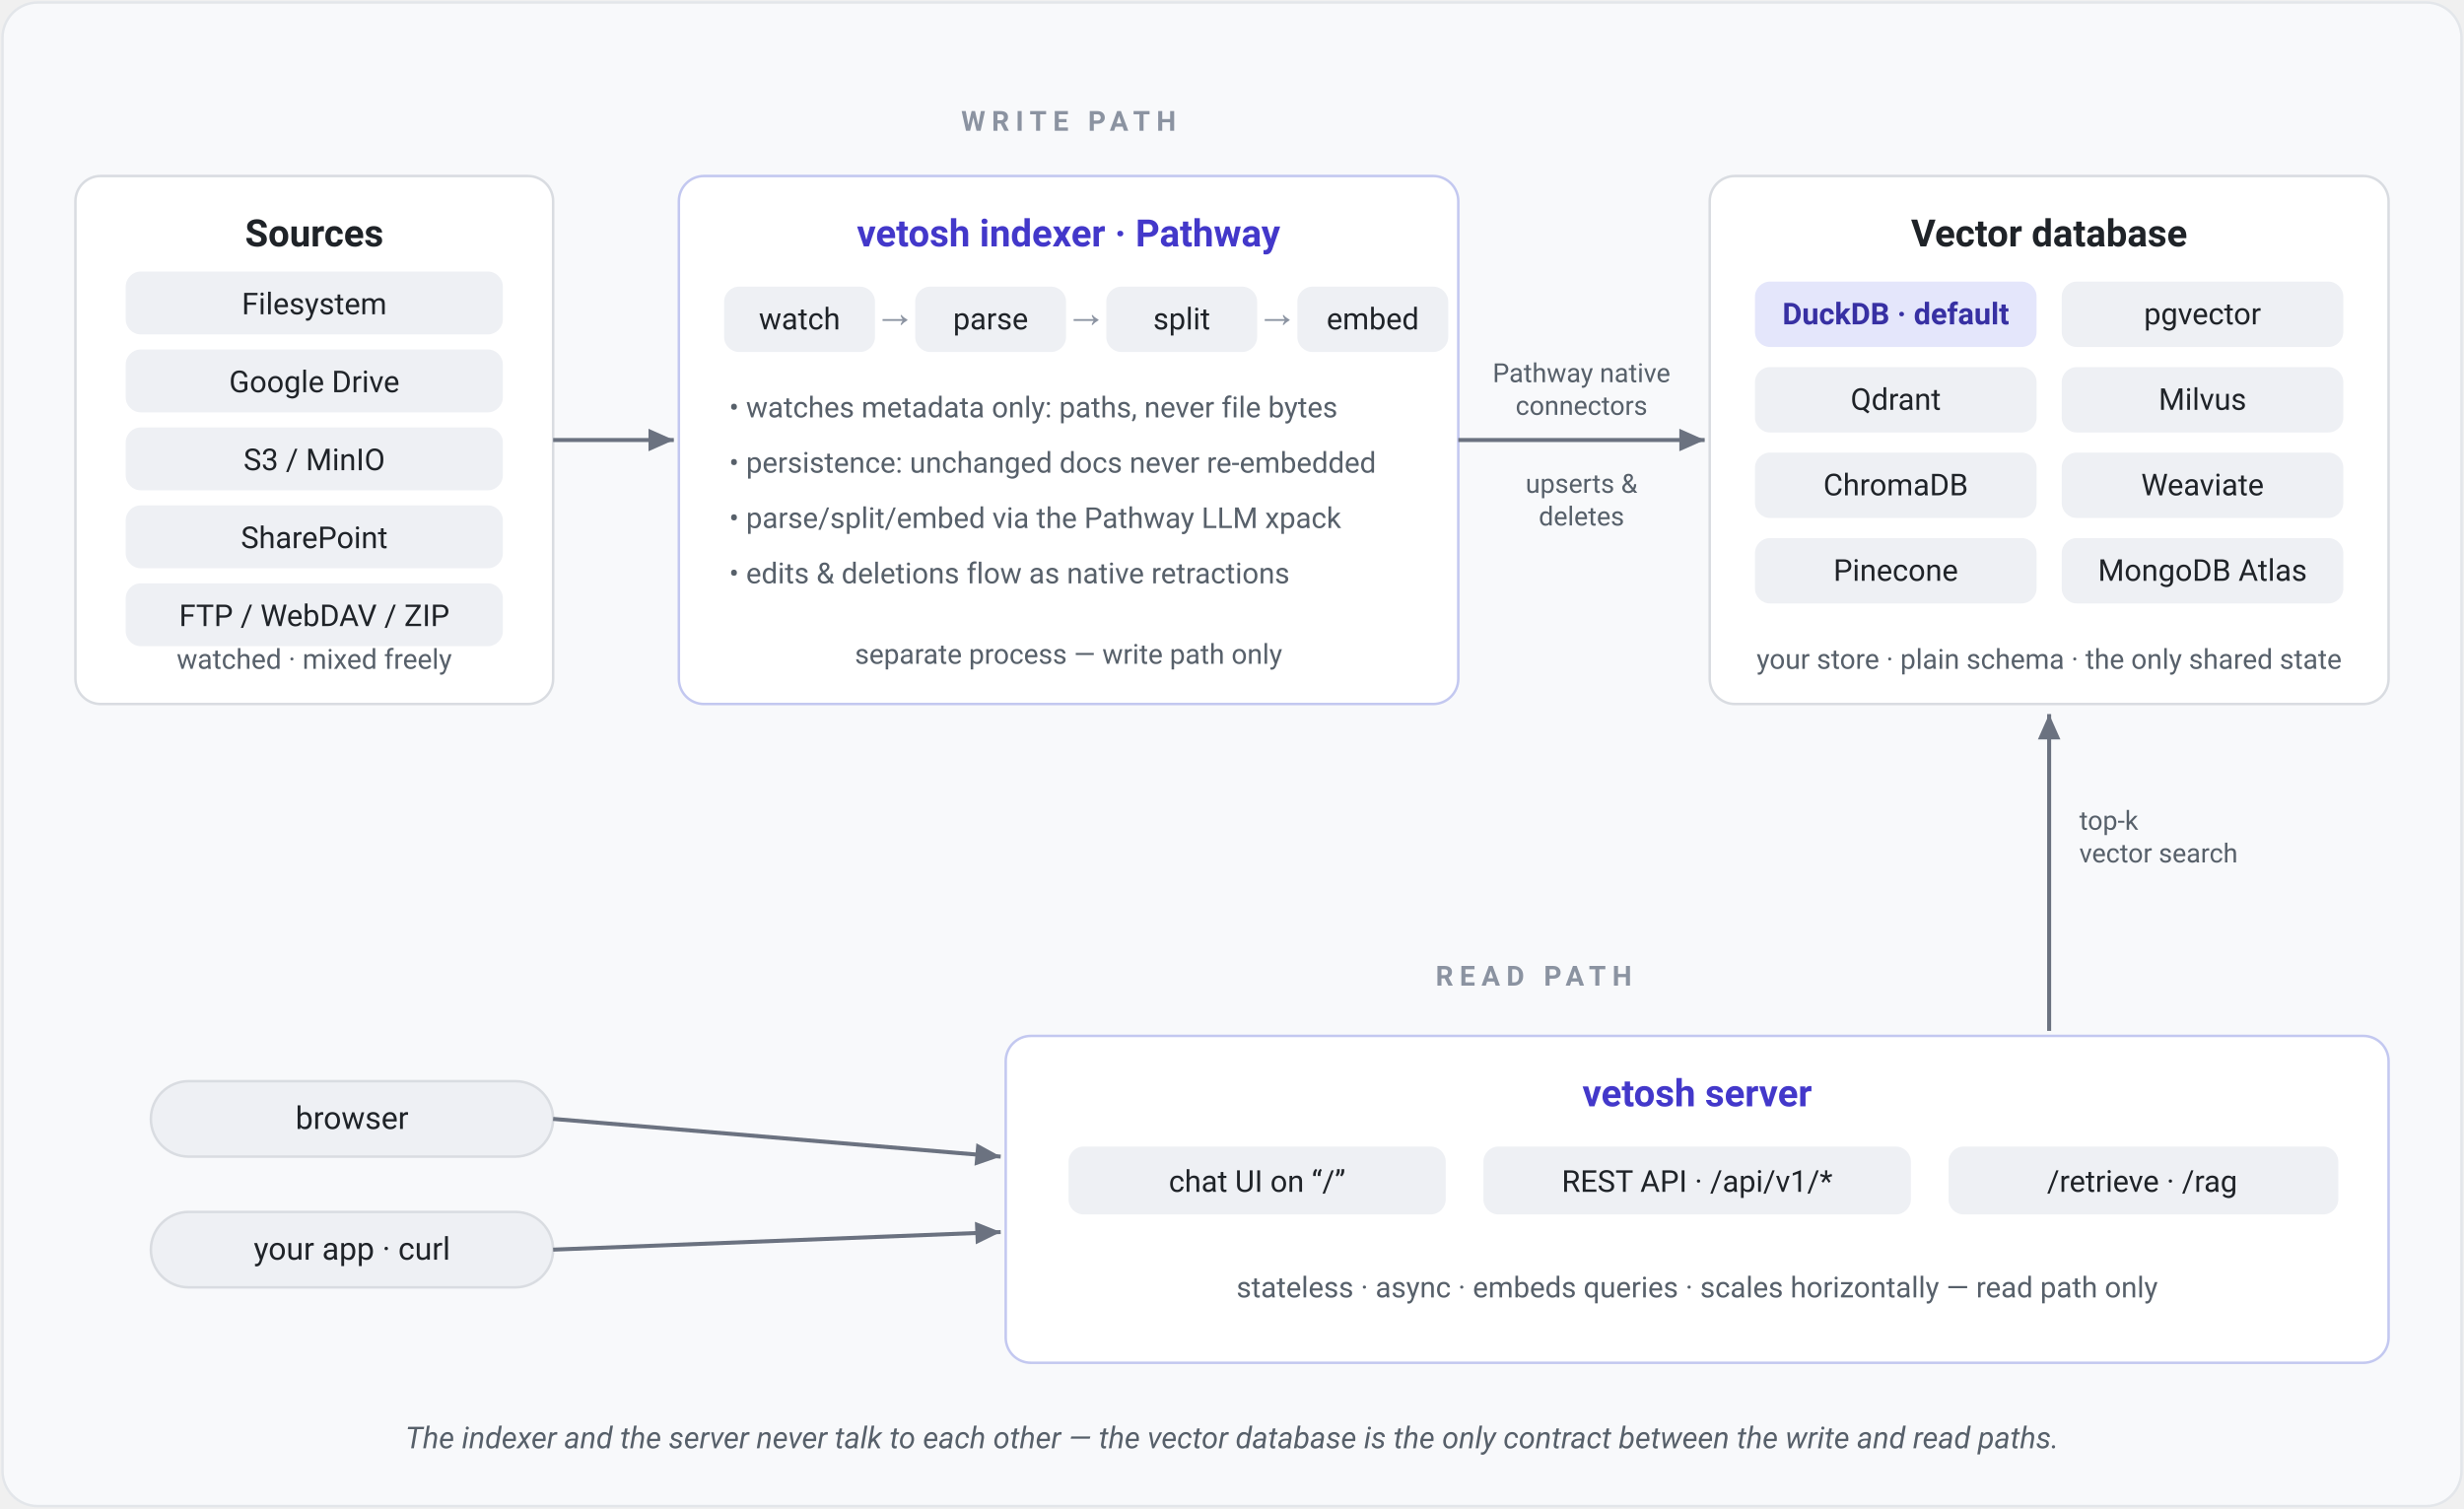
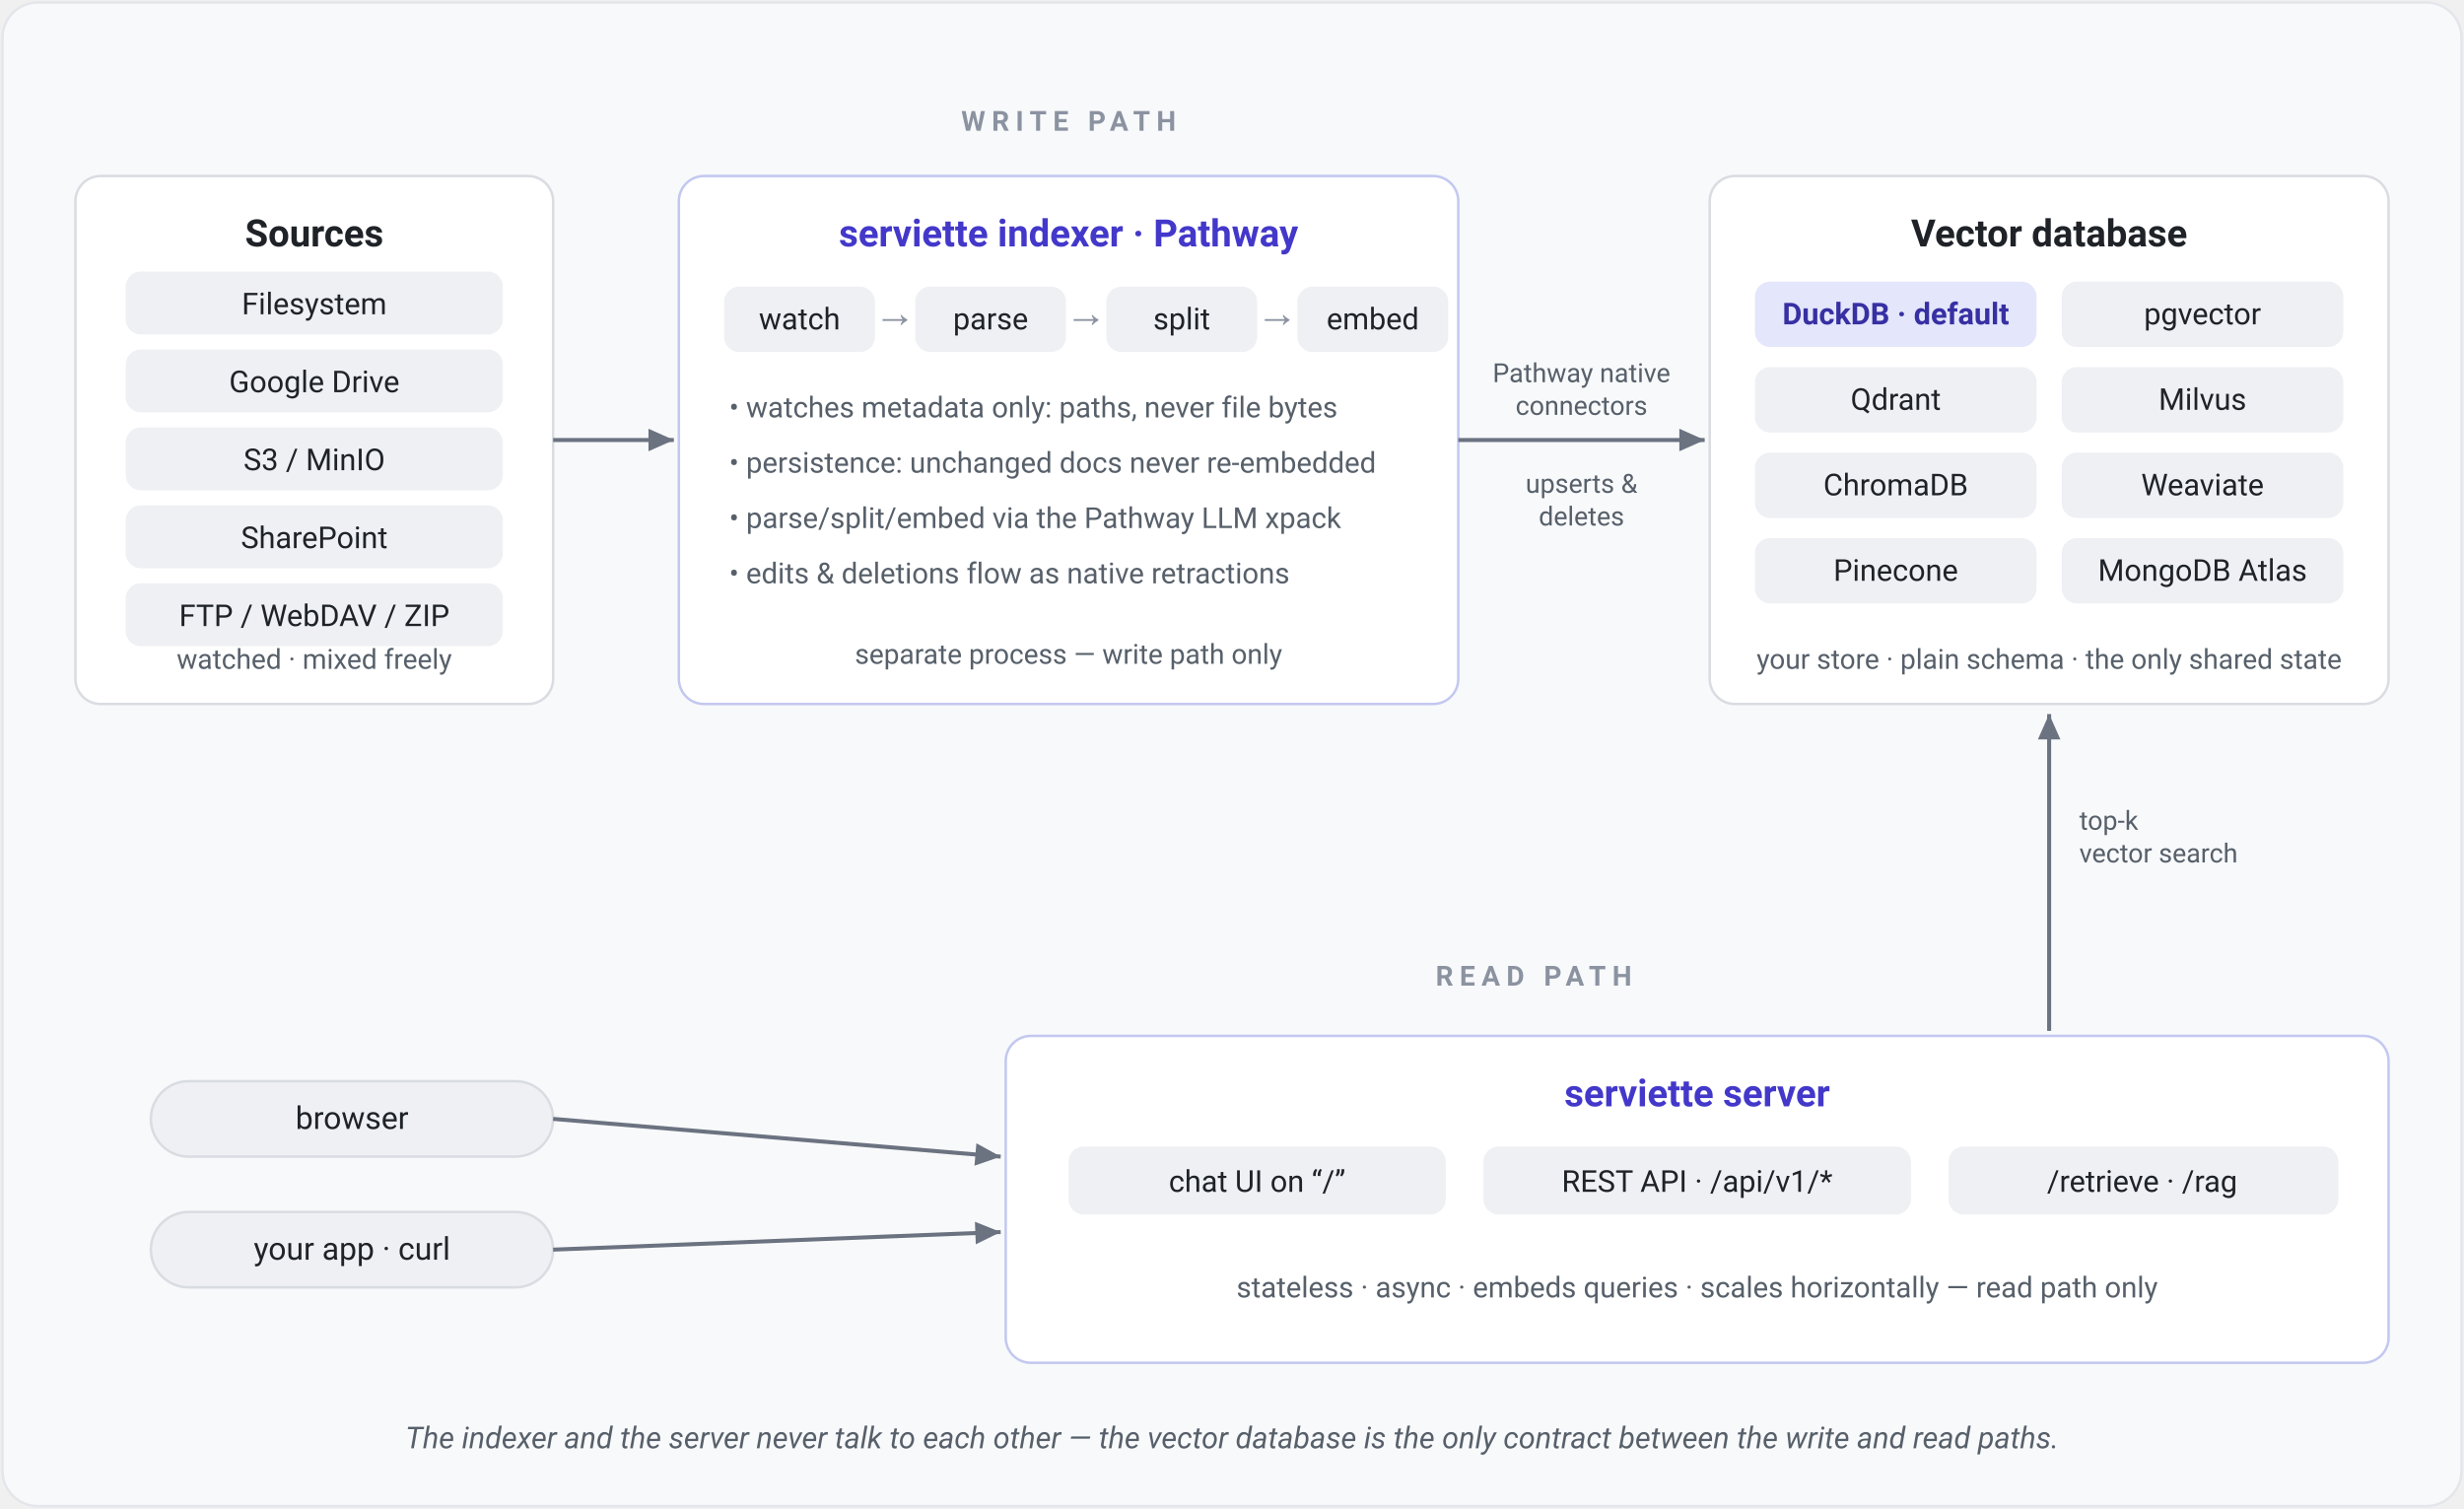
<svg xmlns="http://www.w3.org/2000/svg" viewBox="0 0 980 600" font-family="-apple-system, 'Segoe UI', Roboto, Helvetica, Arial, sans-serif">
  <defs>
    <marker id="arrow" viewBox="0 0 10 10" refX="9" refY="5" markerWidth="7" markerHeight="7" orient="auto-start-reverse">
      <path d="M 0 1 L 9 5 L 0 9 z" fill="#6b7280" />
    </marker>
  </defs>
  <rect x="1" y="1" width="978" height="598" rx="14" fill="#f8f9fb" stroke="#e3e6ea" />
  <text x="425" y="52" text-anchor="middle" font-size="11" letter-spacing="2.5" fill="#8b93a1" font-weight="600">WRITE PATH</text>
  <text x="610" y="392" text-anchor="middle" font-size="11" letter-spacing="2.5" fill="#8b93a1" font-weight="600">READ PATH</text>
  <rect x="30" y="70" width="190" height="210" rx="10" fill="#ffffff" stroke="#d9dce1" />
  <text x="125" y="98" text-anchor="middle" font-size="15" font-weight="650" fill="#1f2328">Sources</text>
  <g font-size="12" fill="#1f2328" text-anchor="middle">
    <rect x="50" y="108" width="150" height="25" rx="6" fill="#eef0f4" />
    <text x="125" y="125">Filesystem</text>
    <rect x="50" y="139" width="150" height="25" rx="6" fill="#eef0f4" />
    <text x="125" y="156">Google Drive</text>
    <rect x="50" y="170" width="150" height="25" rx="6" fill="#eef0f4" />
    <text x="125" y="187">S3 / MinIO</text>
    <rect x="50" y="201" width="150" height="25" rx="6" fill="#eef0f4" />
    <text x="125" y="218">SharePoint</text>
    <rect x="50" y="232" width="150" height="25" rx="6" fill="#eef0f4" />
    <text x="125" y="249">FTP / WebDAV / ZIP</text>
  </g>
  <text x="125" y="266" text-anchor="middle" font-size="11" fill="#57606a">watched · mixed freely</text>
  <line x1="220" y1="175" x2="268" y2="175" stroke="#6b7280" stroke-width="1.6" marker-end="url(#arrow)" />
  <rect x="270" y="70" width="310" height="210" rx="10" fill="#ffffff" stroke="#c3c8f0" />
-   <text x="425" y="98" text-anchor="middle" font-size="15" font-weight="650" fill="#4338ca">vetosh indexer · Pathway</text>
+   <text x="425" y="98" text-anchor="middle" font-size="15" font-weight="650" fill="#4338ca">serviette indexer · Pathway</text>
  <g font-size="12" fill="#1f2328" text-anchor="middle">
    <rect x="288" y="114" width="60" height="26" rx="6" fill="#eef0f4" />
    <text x="318" y="131">watch</text>
    <text x="356" y="131" fill="#8b93a1">→</text>
    <rect x="364" y="114" width="60" height="26" rx="6" fill="#eef0f4" />
    <text x="394" y="131">parse</text>
    <text x="432" y="131" fill="#8b93a1">→</text>
    <rect x="440" y="114" width="60" height="26" rx="6" fill="#eef0f4" />
    <text x="470" y="131">split</text>
    <text x="508" y="131" fill="#8b93a1">→</text>
    <rect x="516" y="114" width="60" height="26" rx="6" fill="#eef0f4" />
    <text x="546" y="131">embed</text>
  </g>
  <g font-size="11.5" fill="#57606a">
    <text x="290" y="166">• watches metadata only: paths, never file bytes</text>
    <text x="290" y="188">• persistence: unchanged docs never re-embedded</text>
    <text x="290" y="210">• parse/split/embed via the Pathway LLM xpack</text>
    <text x="290" y="232">• edits &amp; deletions flow as native retractions</text>
  </g>
  <text x="425" y="264" text-anchor="middle" font-size="11" fill="#57606a">separate process — write path only</text>
  <line x1="580" y1="175" x2="678" y2="175" stroke="#6b7280" stroke-width="1.6" marker-end="url(#arrow)" />
  <text x="629" y="152" text-anchor="middle" font-size="10.5" fill="#57606a">Pathway native</text>
  <text x="629" y="165" text-anchor="middle" font-size="10.5" fill="#57606a">connectors</text>
  <text x="629" y="196" text-anchor="middle" font-size="10.5" fill="#57606a">upserts &amp;</text>
  <text x="629" y="209" text-anchor="middle" font-size="10.5" fill="#57606a">deletes</text>
  <rect x="680" y="70" width="270" height="210" rx="10" fill="#ffffff" stroke="#d9dce1" />
  <text x="815" y="98" text-anchor="middle" font-size="15" font-weight="650" fill="#1f2328">Vector database</text>
  <g font-size="12" text-anchor="middle">
    <rect x="698" y="112" width="112" height="26" rx="6" fill="#e4e6fb" />
    <text x="754" y="129" fill="#3730a3" font-weight="600">DuckDB · default</text>
    <rect x="820" y="112" width="112" height="26" rx="6" fill="#eef0f4" />
    <text x="876" y="129" fill="#1f2328">pgvector</text>
    <rect x="698" y="146" width="112" height="26" rx="6" fill="#eef0f4" />
    <text x="754" y="163" fill="#1f2328">Qdrant</text>
    <rect x="820" y="146" width="112" height="26" rx="6" fill="#eef0f4" />
    <text x="876" y="163" fill="#1f2328">Milvus</text>
    <rect x="698" y="180" width="112" height="26" rx="6" fill="#eef0f4" />
    <text x="754" y="197" fill="#1f2328">ChromaDB</text>
    <rect x="820" y="180" width="112" height="26" rx="6" fill="#eef0f4" />
    <text x="876" y="197" fill="#1f2328">Weaviate</text>
    <rect x="698" y="214" width="112" height="26" rx="6" fill="#eef0f4" />
    <text x="754" y="231" fill="#1f2328">Pinecone</text>
    <rect x="820" y="214" width="112" height="26" rx="6" fill="#eef0f4" />
    <text x="876" y="231" fill="#1f2328">MongoDB Atlas</text>
  </g>
  <text x="815" y="266" text-anchor="middle" font-size="11" fill="#57606a">your store · plain schema · the only shared state</text>
  <line x1="815" y1="410" x2="815" y2="284" stroke="#6b7280" stroke-width="1.6" marker-end="url(#arrow)" />
  <text x="827" y="330" font-size="10.5" fill="#57606a">top-k</text>
  <text x="827" y="343" font-size="10.5" fill="#57606a">vector search</text>
  <rect x="400" y="412" width="550" height="130" rx="10" fill="#ffffff" stroke="#c3c8f0" />
-   <text x="675" y="440" text-anchor="middle" font-size="15" font-weight="650" fill="#4338ca">vetosh server</text>
+   <text x="675" y="440" text-anchor="middle" font-size="15" font-weight="650" fill="#4338ca">serviette server</text>
  <g font-size="12" fill="#1f2328" text-anchor="middle">
    <rect x="425" y="456" width="150" height="27" rx="6" fill="#eef0f4" />
    <text x="500" y="474">chat UI on “/”</text>
    <rect x="590" y="456" width="170" height="27" rx="6" fill="#eef0f4" />
    <text x="675" y="474">REST API · /api/v1/*</text>
    <rect x="775" y="456" width="155" height="27" rx="6" fill="#eef0f4" />
    <text x="852" y="474">/retrieve · /rag</text>
  </g>
  <text x="675" y="516" text-anchor="middle" font-size="11.5" fill="#57606a">stateless · async · embeds queries · scales horizontally — read path only</text>
  <g font-size="12.5" fill="#1f2328" text-anchor="middle">
    <rect x="60" y="430" width="160" height="30" rx="15" fill="#eef0f4" stroke="#d9dce1" />
    <text x="140" y="449">browser</text>
    <rect x="60" y="482" width="160" height="30" rx="15" fill="#eef0f4" stroke="#d9dce1" />
    <text x="140" y="501">your app · curl</text>
  </g>
  <line x1="220" y1="445" x2="398" y2="460" stroke="#6b7280" stroke-width="1.6" marker-end="url(#arrow)" />
  <line x1="220" y1="497" x2="398" y2="490" stroke="#6b7280" stroke-width="1.6" marker-end="url(#arrow)" />
  <text x="490" y="576" text-anchor="middle" font-size="12" fill="#57606a" font-style="italic">The indexer and the server never talk to each other — the vector database is the only contract between the write and read paths.</text>
</svg>
